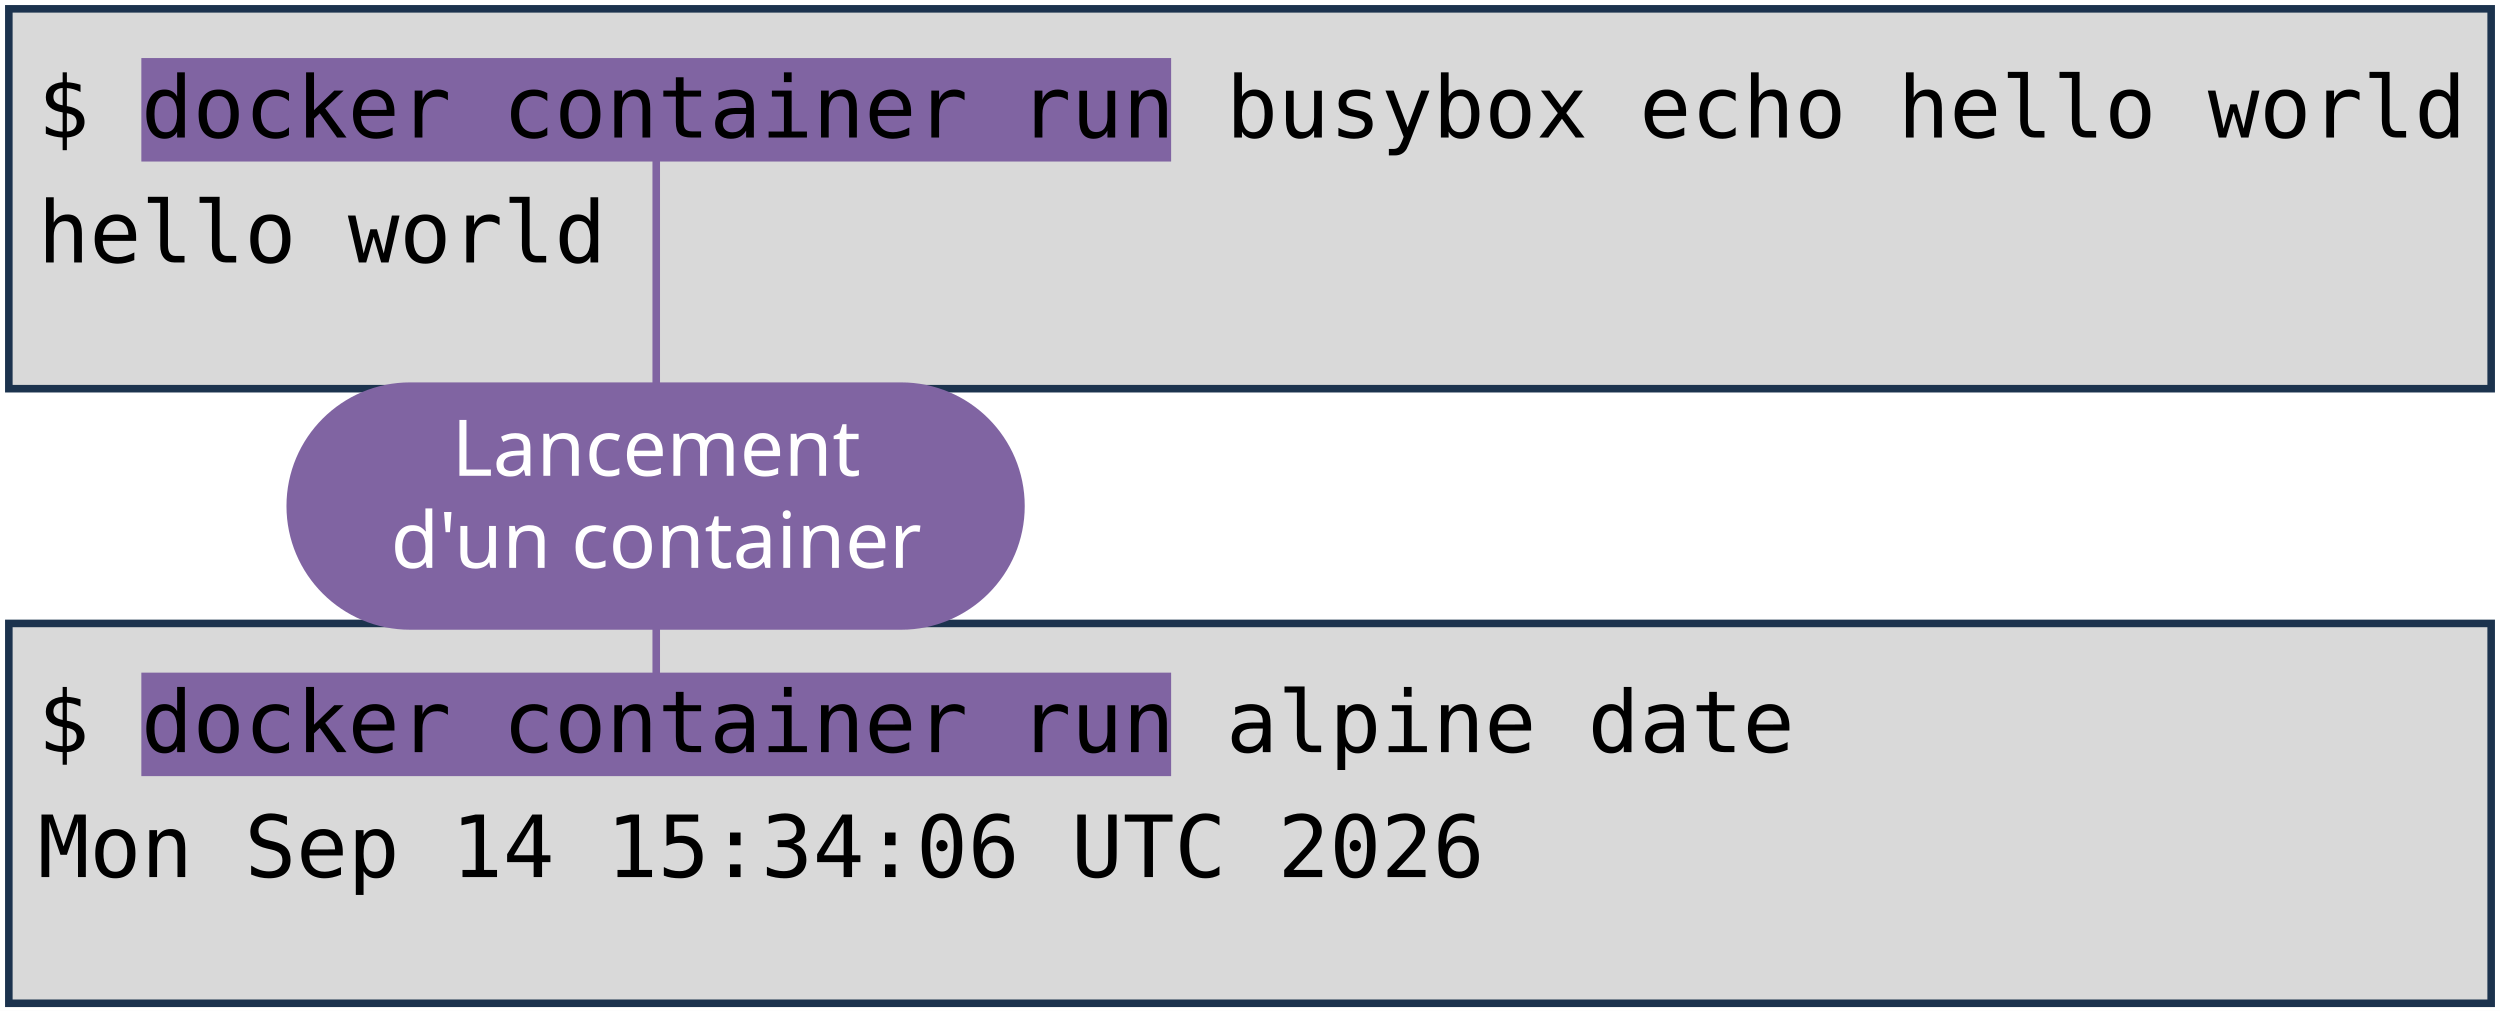
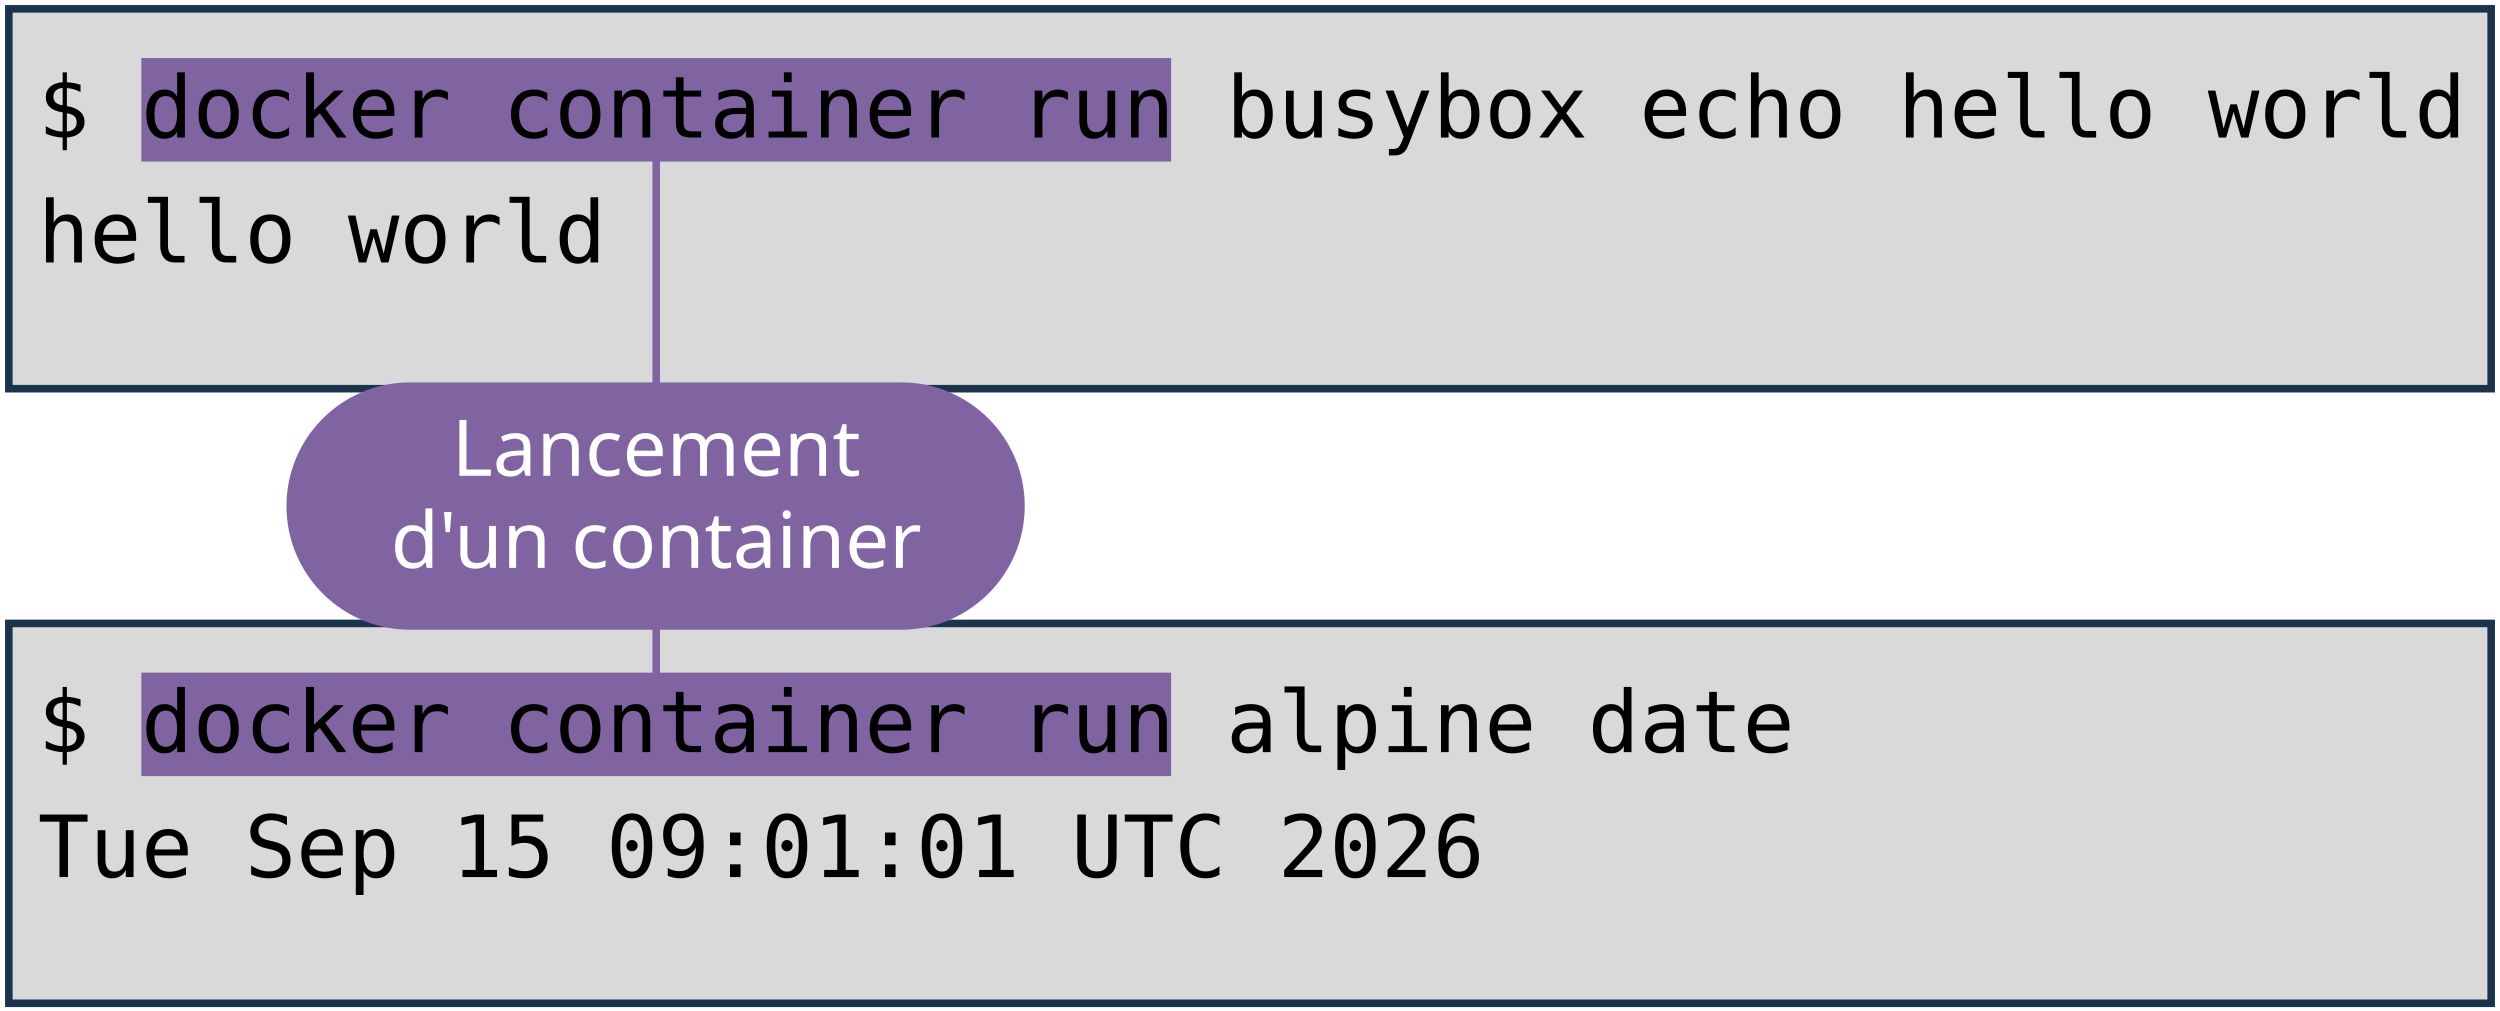
<svg xmlns="http://www.w3.org/2000/svg" viewBox="0 0 1981 801" width="1981" height="801" role="img" aria-label="Deux terminaux : docker container run busybox echo hello world, et docker container run alpine date. Annotations : lancement d'un container, image, commande lancée.">
  <style>
    .code { font-family: "DejaVu Sans Mono", Menlo, Consolas, monospace; font-size: 68px; fill: #000000; }
    .pill { font-family: "Trebuchet MS", "Century Gothic", Verdana, sans-serif; font-size: 62px; text-anchor: middle; }
  </style>
  <rect width="1981" height="801" fill="#FFFFFF" />
  <rect x="7" y="7" width="1967" height="301" fill="#D9D9D9" stroke="#1C334E" stroke-width="6" />
  <rect x="7" y="494" width="1967" height="301" fill="#D9D9D9" stroke="#1C334E" stroke-width="6" />
  <rect x="112" y="46" width="816" height="82" fill="#8064A2" />
  <rect x="112" y="533" width="816" height="82" fill="#8064A2" />
  <text x="30" y="109" class="code" xml:space="preserve">$ docker container run busybox echo hello world</text>
  <text x="30" y="208" class="code" xml:space="preserve">hello world</text>
  <text x="30" y="596" class="code" xml:space="preserve">$ docker container run alpine date</text>
-   <text x="30" y="695" class="code" xml:space="preserve">Mon Sep 14 15:34:06 UTC 2026</text>
+   <text x="30" y="695" class="code" xml:space="preserve">Tue Sep 15 09:01:01 UTC 2026</text>
  <path d="M 520 401 L 520 128" stroke="#8064A2" stroke-width="6" fill="none" stroke-linecap="round" />
  <path d="M 520 401 L 520 533" stroke="#8064A2" stroke-width="6" fill="none" stroke-linecap="round" />
  <rect x="227" y="303" width="585" height="196" rx="98" fill="#8064A2" />
  <text x="520" y="377" class="pill" fill="#FFFFFF">Lancement</text>
  <text x="520" y="450" class="pill" fill="#FFFFFF">d'un container</text>
</svg>
